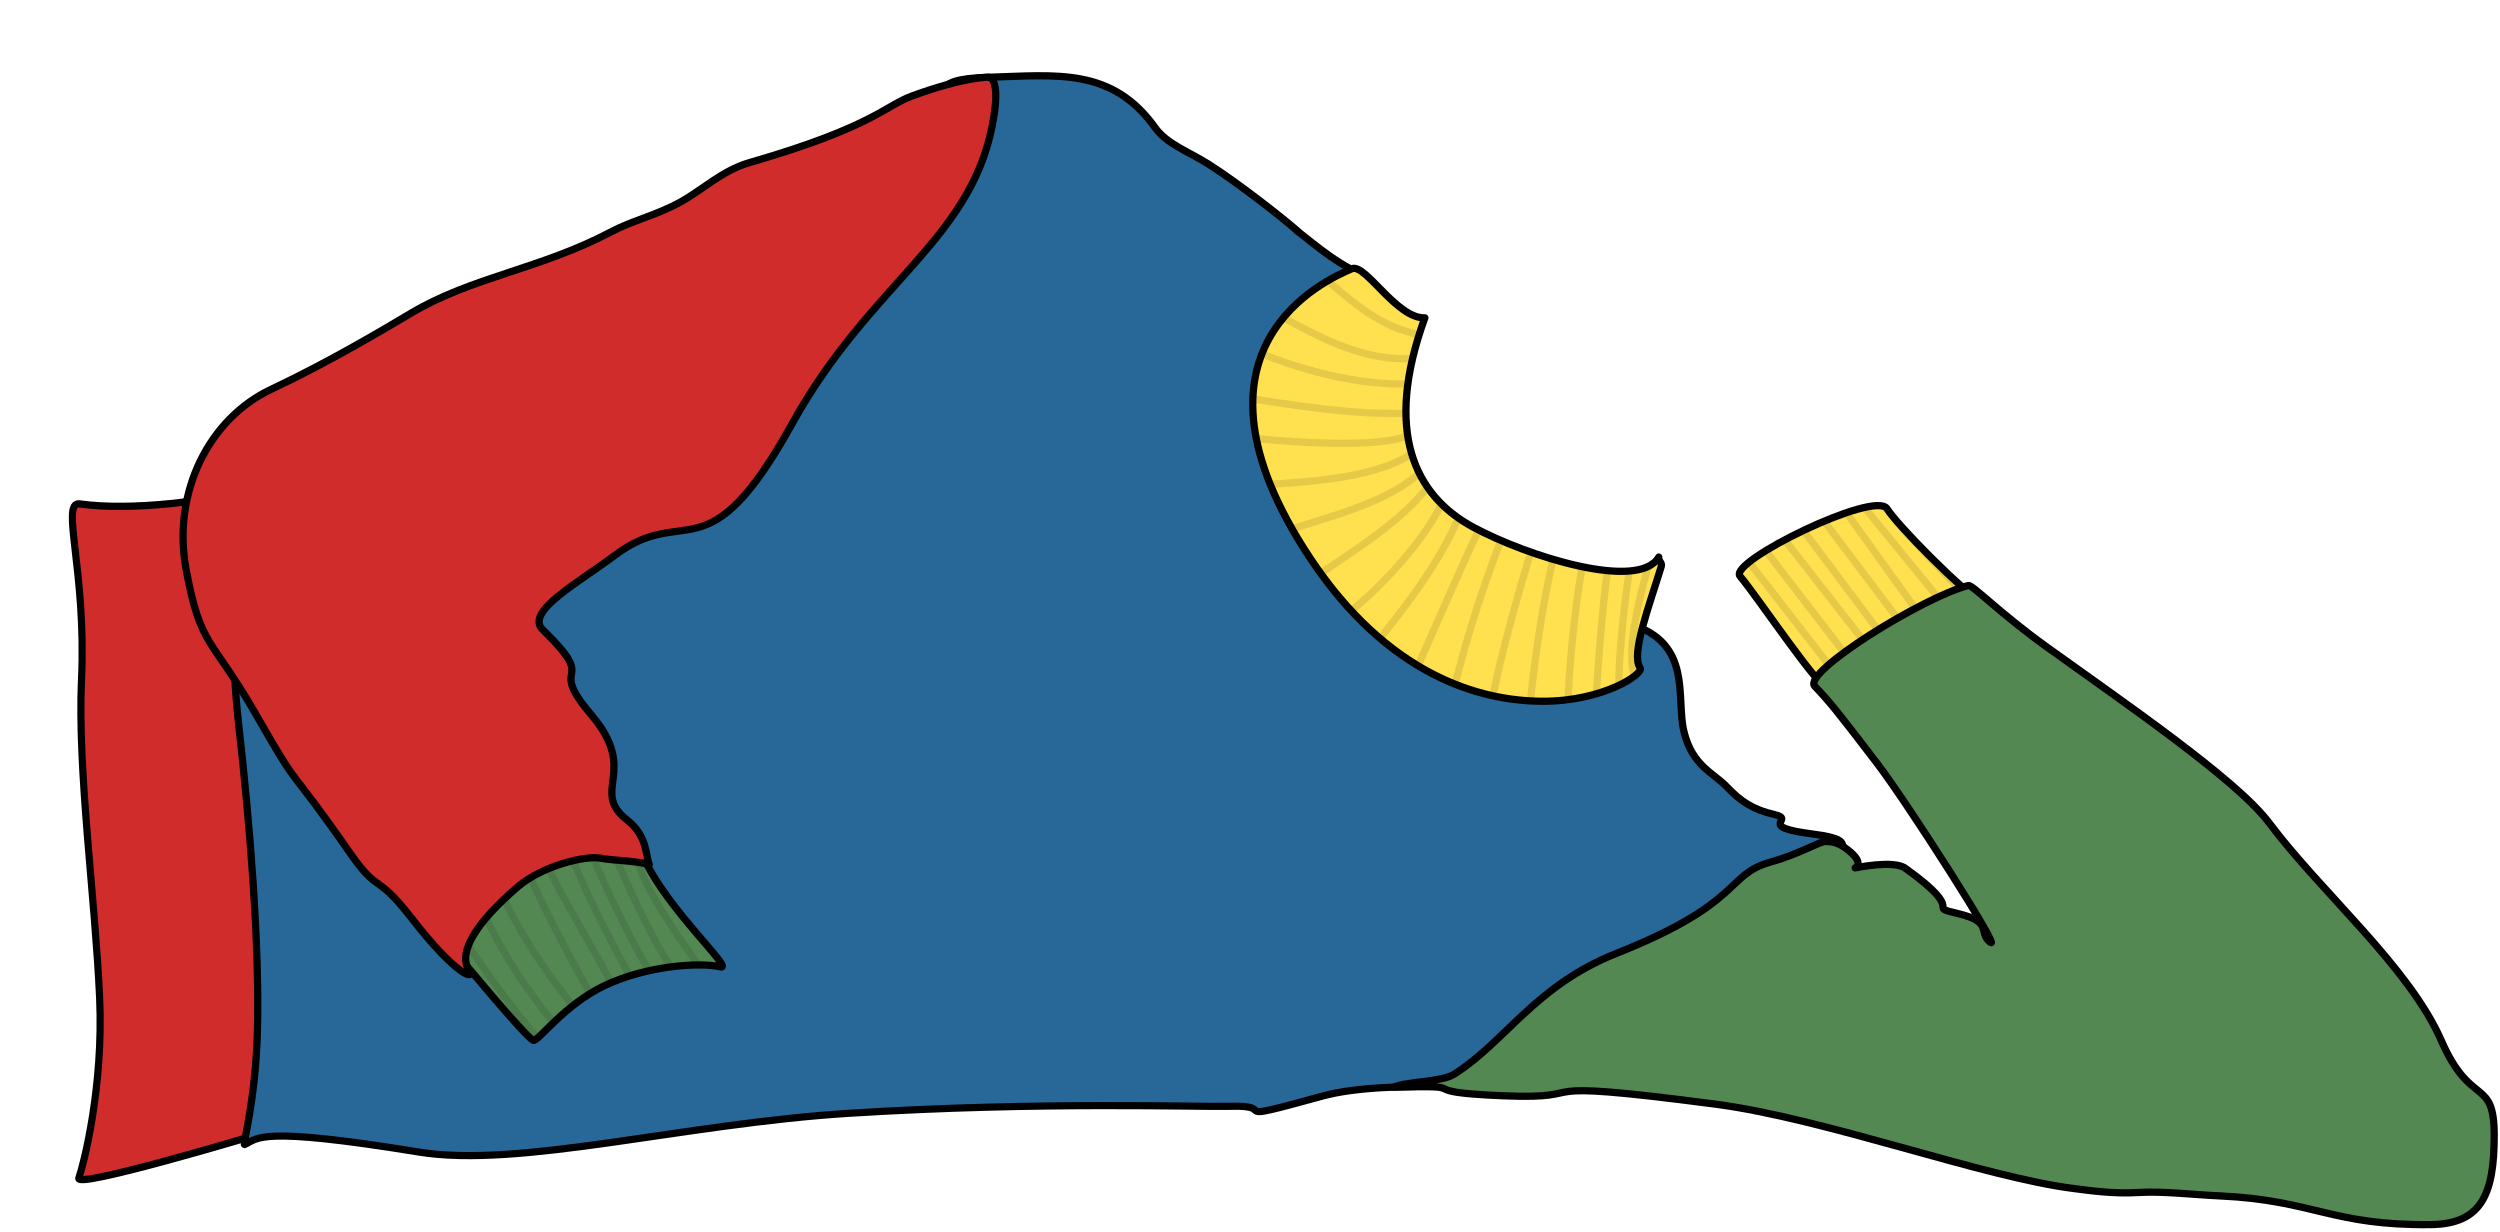
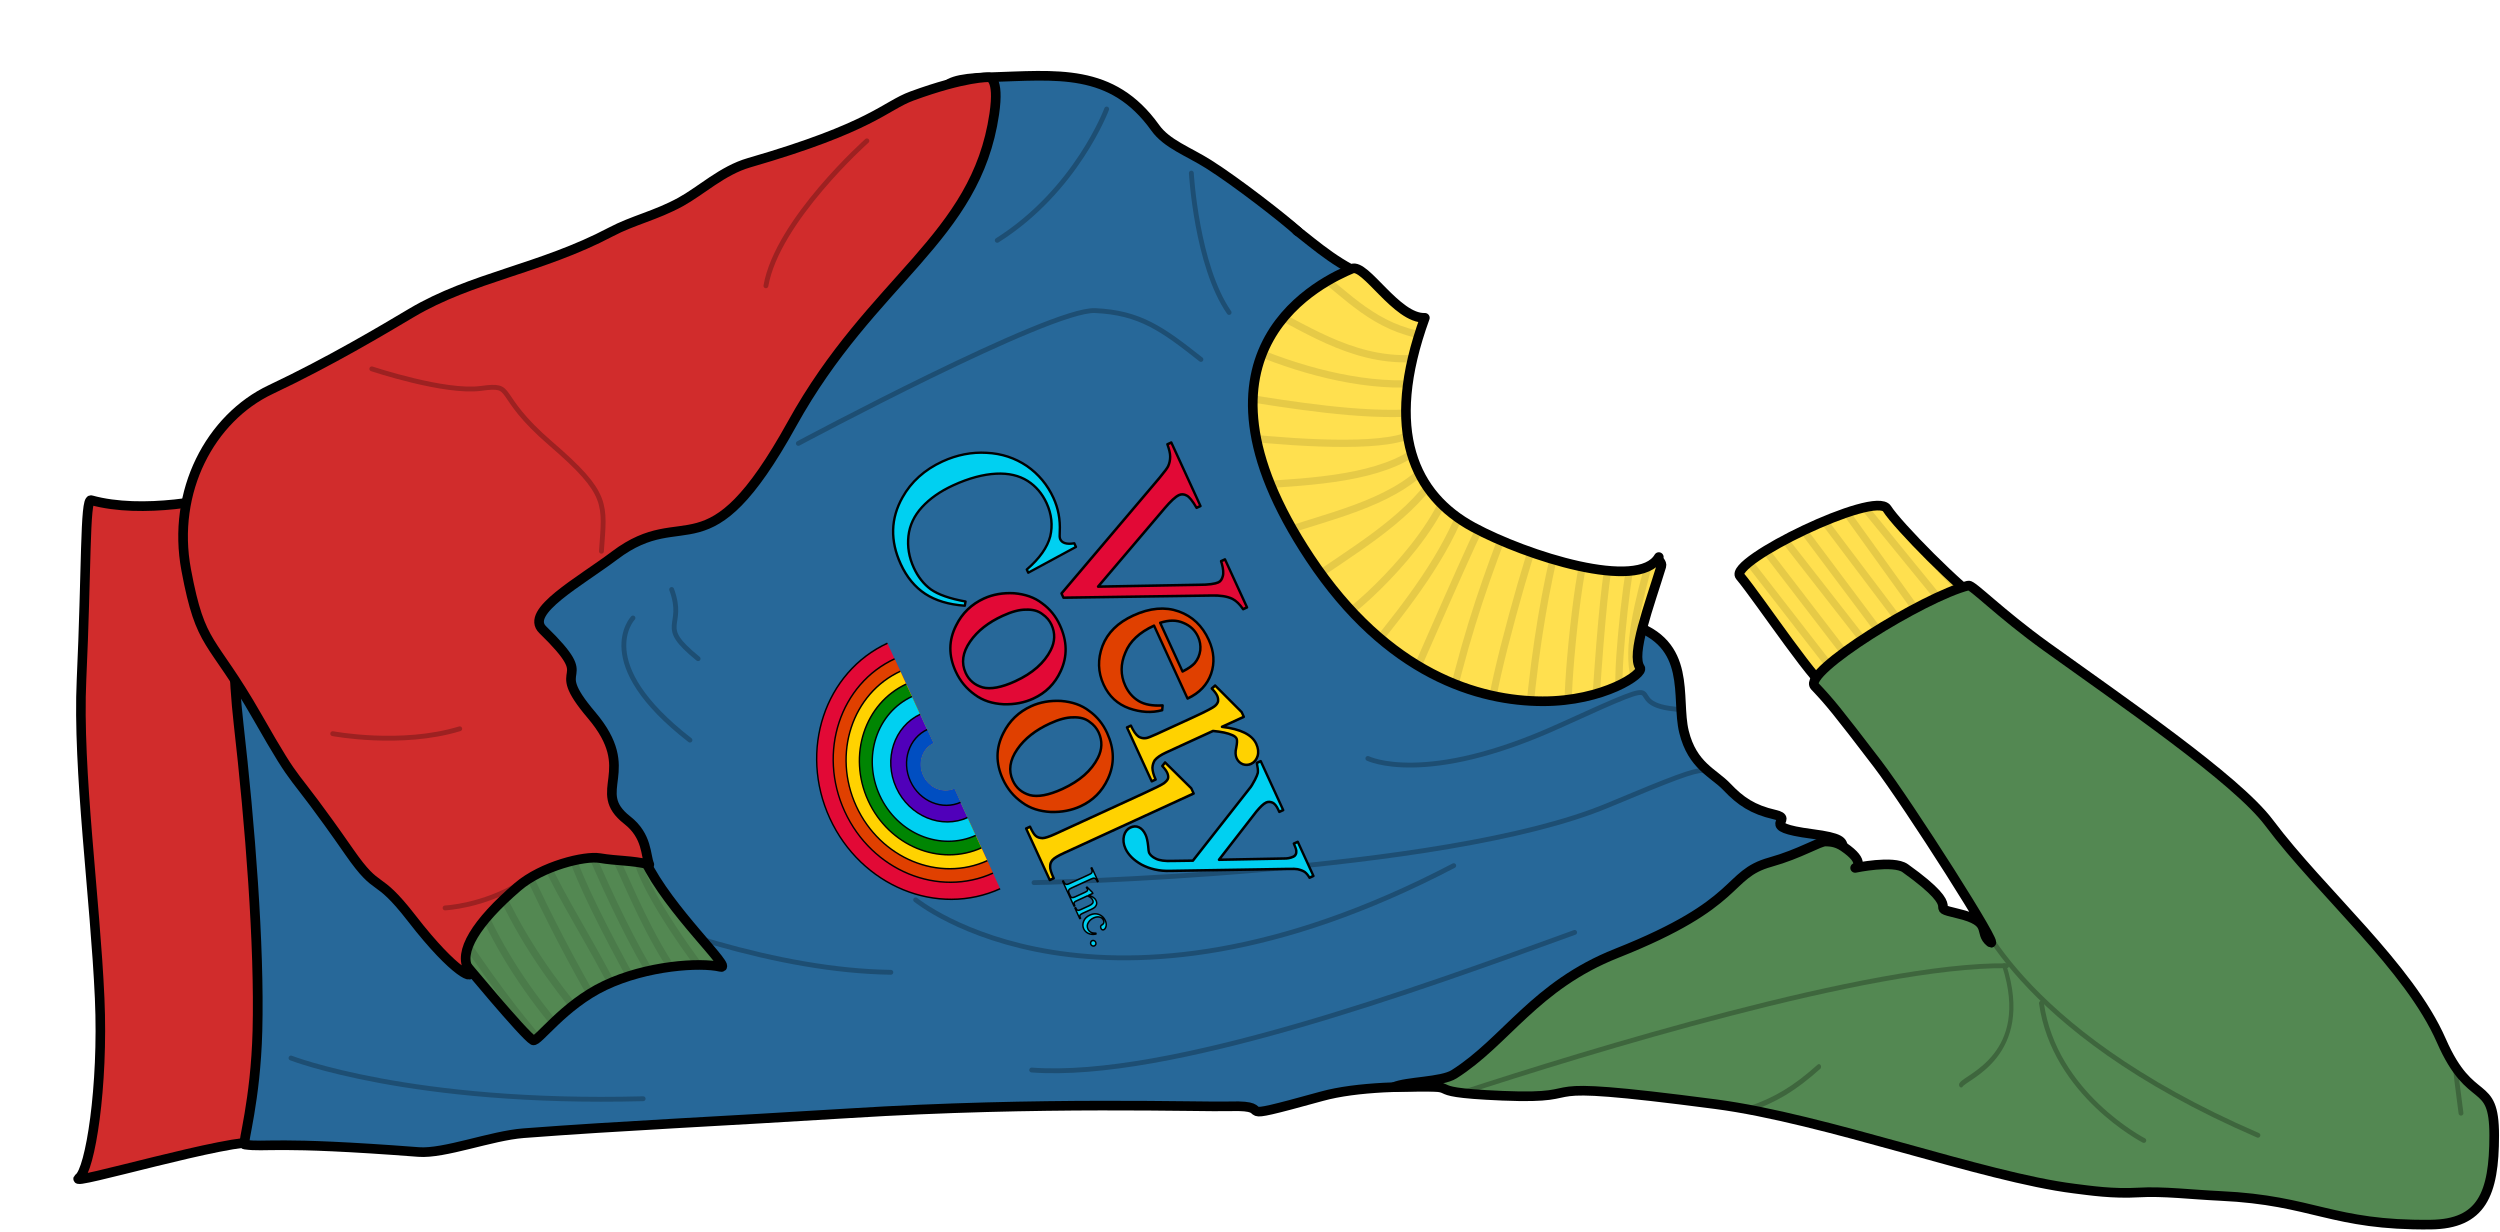
<svg xmlns="http://www.w3.org/2000/svg" width="100%" height="100%" viewBox="0 0 345 170" version="1.1" xml:space="preserve" style="fill-rule:evenodd;clip-rule:evenodd;stroke-linecap:round;stroke-linejoin:round;stroke-miterlimit:1.5;">
  <g id="body" transform="matrix(1,0,0,1,0,9.95498)">
    <g transform="matrix(1,0,0,1.01291,-464.27,-81.8868)">
-       <path d="M498.833,225.872C503.506,225.248 501.991,136.198 496.95,137.998C493.808,139.12 482.536,140.696 475.276,139.668C472.562,139.284 476.214,148.776 475.519,163.603C474.942,175.908 477.414,193.472 478.023,207.033C478.565,219.095 475.796,229.729 475.149,231.514C474.597,233.035 498.833,225.872 498.833,225.872Z" style="fill:rgb(209,44,44);stroke:black;stroke-width:0.99px;" />
+       <path d="M500.086,226.672C505.349,227.14 501.991,136.198 496.95,137.998C493.808,139.12 483.911,141.095 476.844,139.159C475.972,138.92 476.214,148.776 475.519,163.603C474.942,175.908 477.414,193.472 478.023,207.033C478.565,219.095 476.708,230.43 475.149,231.514C473.346,232.767 496.576,225.919 500.086,226.672Z" style="fill:rgb(209,44,44);stroke:black;stroke-width:1.32px;" />
    </g>
    <g transform="matrix(1,0,0,0.99197,-464.27,-78.2762)">
-       <path d="M494.443,137.4C493.119,134.439 506.467,134.655 520.91,128.379C540.542,119.849 565.476,105.117 589.184,97.37C601.975,93.19 613.638,91.044 625.668,93.003C640.74,95.458 643.488,103.142 652.287,107.098C631.772,115.385 640.759,135.304 648.778,146.345C657.093,158.343 683.834,170.134 687.717,161.585C688.394,160.097 690.293,158.559 689.224,155.689C697.941,158.362 695.5,165.916 696.662,170.682C697.824,175.447 700.73,176.377 702.59,178.352C704.449,180.328 706.151,181.502 709.172,182.199C712.194,182.896 706.453,183.845 714.356,184.891C722.259,185.937 715.421,186.919 721.232,190.987C727.043,195.055 731.454,214.945 703.096,219.361C694.227,220.742 680.094,219.043 677.921,219.893C674.84,221.098 656.407,218.67 646.662,221.386C632.483,225.338 641.199,222.548 633.994,222.781C630.123,222.906 608.05,222.071 581.454,223.75C558.533,225.198 535.962,231.429 522.047,229.14C499.806,225.483 499.91,227.244 498.03,228.101C497.707,228.248 499.543,222.079 499.796,212.287C500.102,200.406 498.764,183.469 497.192,169.549C495.682,156.176 497.18,143.523 494.443,137.4Z" style="fill:rgb(39,104,153);stroke:black;stroke-width:1px;" />
+       <path d="M494.443,137.4C493.119,134.439 506.467,134.655 520.91,128.379C540.542,119.849 565.476,105.117 589.184,97.37C601.975,93.19 613.638,91.044 625.668,93.003C640.74,95.458 643.488,103.142 652.287,107.098C631.772,115.385 640.759,135.304 648.778,146.345C657.093,158.343 683.834,170.134 687.717,161.585C688.394,160.097 690.293,158.559 689.224,155.689C697.941,158.362 695.5,165.916 696.662,170.682C697.824,175.447 700.73,176.377 702.59,178.352C704.449,180.328 706.151,181.502 709.172,182.199C712.194,182.896 706.453,183.845 714.356,184.891C722.259,185.937 715.421,186.919 721.232,190.987C727.043,195.055 731.454,214.945 703.096,219.361C694.227,220.742 680.094,219.043 677.921,219.893C674.84,221.098 656.407,218.67 646.662,221.386C632.483,225.338 641.199,222.548 633.994,222.781C630.123,222.906 608.05,222.071 581.454,223.75C564.291,224.834 549.821,225.493 536.517,226.522C532.054,226.867 525.579,229.414 522.047,229.14C501.751,227.566 501.119,228.539 498.03,228.101C497.679,228.051 499.543,222.079 499.796,212.287C500.102,200.406 498.764,183.469 497.192,169.549C495.682,156.176 497.18,143.523 494.443,137.4Z" style="fill:rgb(39,104,153);stroke:black;stroke-width:1.34px;" />
    </g>
    <g transform="matrix(1,0,0,1,-464.27,-80.1067)">
      <path d="M650.834,107.235C647.327,108.734 625.811,118.129 645.048,147.139C655.757,163.289 668.399,166.906 677.143,166.926C685.531,166.945 691.188,163.119 690.608,162.313C689.289,160.481 691.86,153.771 693.536,148.284C693.688,147.784 693.045,147.506 693.186,147.028C690.402,151.811 674.913,146.868 667.583,142.91C659.471,138.53 655.197,129.707 660.901,114.01C656.996,114.161 652.684,106.444 650.834,107.235Z" style="fill:rgb(255,224,79);" />
      <clipPath id="_clip1">
        <path d="M650.834,107.235C647.327,108.734 625.811,118.129 645.048,147.139C655.757,163.289 668.399,166.906 677.143,166.926C685.531,166.945 691.188,163.119 690.608,162.313C689.289,160.481 691.86,153.771 693.536,148.284C693.688,147.784 693.045,147.506 693.186,147.028C690.402,151.811 674.913,146.868 667.583,142.91C659.471,138.53 655.197,129.707 660.901,114.01C656.996,114.161 652.684,106.444 650.834,107.235Z" />
      </clipPath>
      <g clip-path="url(#_clip1)">
        <path d="M692.18,146.58C690.29,153.408 688.728,159.483 689.832,163.816L687.927,165.663C687.089,165.574 688.621,150.506 689.484,146.952C690.061,144.577 686.555,146.626 686.555,146.626C685.965,148.811 685.262,155.095 684.486,167.012L680.767,168.22C680.248,166.922 682.154,146.468 683.557,145.557C685.476,144.31 679.256,144.511 679.256,144.511C677.599,151.17 676.218,158.934 675.305,168.569L670.191,167.755C669.771,165.934 675.911,143.922 676.583,143.697C678.161,143.17 672.399,142.07 672.399,142.07C669.705,149.052 667.034,156.324 664.589,166.547L659.498,163.107C659.498,163.107 668.448,142.535 669.145,141.722C669.842,140.908 666.356,139.513 666.356,139.513C663.881,146.642 658.46,153.635 653.687,159.504L649.155,155.32C649.319,156.17 661.125,146.109 664.147,137.537L662.225,136.112C658.093,142.09 650.867,146.2 644.506,150.671L640.018,144.001C646.974,141.512 656.132,139.794 661.174,134.462L660.207,131.983C655.026,136.149 645.407,136.629 637.569,137.109L635.45,130.476C644.827,131.429 656.494,132.053 659.603,129.72L659.481,127.115C651.902,127.61 642.644,126.059 634.975,124.869L636.282,118.091C643.136,121.082 651.83,123.535 659.409,123.089L660.661,119.523C651.878,120.539 645.169,115.833 638.811,112.666L645.9,107.668C650.129,110.896 654.109,115.452 660.944,116.475" style="fill:none;stroke:black;stroke-opacity:0.1;stroke-width:1px;" />
      </g>
-       <path d="M650.834,107.235C647.327,108.734 625.811,118.129 645.048,147.139C655.757,163.289 668.399,166.906 677.143,166.926C685.531,166.945 691.188,163.119 690.608,162.313C689.289,160.481 691.86,153.771 693.536,148.284C693.688,147.784 693.045,147.506 693.186,147.028C690.402,151.811 674.913,146.868 667.583,142.91C659.471,138.53 655.197,129.707 660.901,114.01C656.996,114.161 652.684,106.444 650.834,107.235Z" style="fill:none;stroke:black;stroke-width:1px;" />
+       <path d="M650.834,107.235C647.327,108.734 625.811,118.129 645.048,147.139C655.757,163.289 668.399,166.906 677.143,166.926C685.531,166.945 691.188,163.119 690.608,162.313C689.289,160.481 691.86,153.771 693.536,148.284C693.688,147.784 693.045,147.506 693.186,147.028C690.402,151.811 674.913,146.868 667.583,142.91C659.471,138.53 655.197,129.707 660.901,114.01C656.996,114.161 652.684,106.444 650.834,107.235Z" style="fill:none;stroke:black;stroke-width:1.33px;" />
+     </g>
+     <g id="wrinkles" transform="matrix(1,0,0,1,0,-9.95498)">
+       <g opacity="0.25">
+         <path d="M52.368,109.906C52.368,109.906 91.923,133.728 122.938,134.178" style="fill:none;stroke:black;stroke-width:0.67px;" />
+         <path d="M142.372,147.663C161.194,149.068 195.67,136.538 217.301,128.672" style="fill:none;stroke:black;stroke-width:0.67px;" />
+         <path d="M142.692,121.803C142.692,121.803 199.159,120.679 221.914,111.127C240.094,103.496 233.169,106.983 238.103,108.12" style="fill:none;stroke:black;stroke-width:0.67px;" />
+         <path d="M188.764,104.666C188.764,104.666 196.63,108.599 215.172,100.171C233.713,91.743 221.957,97.362 232.071,97.924" style="fill:none;stroke:black;stroke-width:0.67px;" />
+         <path d="M87.349,85.282C87.349,85.282 81.449,91.462 95.215,102.137" style="fill:none;stroke:black;stroke-width:0.67px;" />
+         <path d="M92.687,81.349C94.653,86.686 90.439,86.125 96.339,90.9" style="fill:none;stroke:black;stroke-width:0.67px;" />
+         <path d="M126.359,124.178C126.359,124.178 151.732,145.022 200.614,119.458" style="fill:none;stroke:black;stroke-width:0.67px;" />
+         <path d="M40.157,146.008C40.157,146.008 56.731,152.469 88.757,151.626" style="fill:none;stroke:black;stroke-width:0.67px;" />
+       </g>
    </g>
  </g>
  <g id="left-arm" transform="matrix(1,0,0,1,0,9.95498)">
    <g transform="matrix(1,0,0,1.0291,-464.27,-86.451)">
      <path d="M699.848,180.068L716.09,189.866L665.344,218.022L699.848,180.068Z" style="fill:rgb(39,104,153);" />
    </g>
    <g transform="matrix(1,0,0,1,-464.27,-80.1067)">
      <path d="M716.853,165.359C715.623,165.769 707.103,152.9 704.394,149.665C702.717,147.661 723.056,137.754 724.681,140.355C726.076,142.587 734.74,151.425 738.331,153.756C740.366,155.076 716.853,165.359 716.853,165.359Z" style="fill:rgb(255,224,79);" />
      <clipPath id="_clip2">
        <path d="M716.853,165.359C715.623,165.769 707.103,152.9 704.394,149.665C702.717,147.661 723.056,137.754 724.681,140.355C726.076,142.587 734.74,151.425 738.331,153.756C740.366,155.076 716.853,165.359 716.853,165.359Z" />
      </clipPath>
      <g clip-path="url(#_clip2)">
        <path d="M717.757,163.343L704.452,146.196L706.832,144.693L719.84,161.632L722.369,159.772L709.569,143.384L712.128,142.001L724.377,158.359L727.055,156.723L715.014,140.766L718.168,139.635L729.584,155.532L732.634,153.747L720.593,138.981L723.196,138.386C726.215,143.064 730.74,147.153 735.758,152.631" style="fill:none;stroke:black;stroke-opacity:0.1;stroke-width:1px;" />
      </g>
-       <path d="M716.853,165.359C715.623,165.769 707.103,152.9 704.394,149.665C702.717,147.661 723.056,137.754 724.681,140.355C726.076,142.587 734.74,151.425 738.331,153.756C740.366,155.076 716.853,165.359 716.853,165.359Z" style="fill:none;stroke:black;stroke-width:1px;" />
+       <path d="M716.853,165.359C715.623,165.769 707.103,152.9 704.394,149.665C702.717,147.661 723.056,137.754 724.681,140.355C726.076,142.587 734.74,151.425 738.331,153.756C740.366,155.076 716.853,165.359 716.853,165.359Z" style="fill:none;stroke:black;stroke-width:1.33px;" />
    </g>
    <g transform="matrix(1,0,0,1,-464.27,-80.1067)">
-       <path d="M720.281,189.924C720.281,189.924 725.559,188.799 727.186,189.961C736.171,196.379 729.627,195.075 734.508,196.237C739.389,197.399 737.181,198.794 738.924,200.189C740.668,201.583 727.55,181.049 723.351,175.549C717.689,168.135 716.8,167.06 714.708,164.852C712.885,162.928 729.785,152.484 735.912,150.952C736.447,150.818 740.217,154.748 746.659,159.386C756.999,166.83 772.883,177.67 777.394,183.685C784.716,193.448 796.704,203.541 801.184,213.78C805.265,223.107 808.47,218.705 808.47,226.84C808.47,234.976 806.717,239.068 799.709,239.147C786.02,239.3 783.61,235.792 770.683,235.191C766.714,235.006 762.768,234.514 759.397,234.716C755.836,234.928 752.705,234.45 750.477,234.172C737.995,232.615 716.121,224.503 701.012,222.527C672.454,218.792 685.519,221.948 671.608,221.365C658.312,220.807 668.603,219.803 656.609,220.175C658.397,219.381 663.213,219.484 664.928,218.398C672.109,213.854 676.074,206.186 687.366,201.706C704.945,194.733 702.335,190.869 708.582,189.125C712.681,187.981 715.406,186.231 716.212,186.279C716.635,186.304 717.581,186.258 718.68,187.007C721.876,189.186 720.281,189.924 720.281,189.924Z" style="fill:rgb(83,136,82);stroke:black;stroke-width:1px;" />
+       <path d="M720.281,189.924C720.281,189.924 725.559,188.799 727.186,189.961C736.171,196.379 729.627,195.075 734.508,196.237C739.389,197.399 737.181,198.794 738.924,200.189C740.668,201.583 727.55,181.049 723.351,175.549C717.689,168.135 716.8,167.06 714.708,164.852C712.885,162.928 729.785,152.484 735.912,150.952C736.447,150.818 740.217,154.748 746.659,159.386C756.999,166.83 772.883,177.67 777.394,183.685C784.716,193.448 796.704,203.541 801.184,213.78C805.265,223.107 808.47,218.705 808.47,226.84C808.47,234.976 806.717,239.068 799.709,239.147C786.02,239.3 783.61,235.792 770.683,235.191C766.714,235.006 762.768,234.514 759.397,234.716C755.836,234.928 752.705,234.45 750.477,234.172C737.995,232.615 716.121,224.503 701.012,222.527C672.454,218.792 685.519,221.948 671.608,221.365C658.312,220.807 668.603,219.803 656.609,220.175C658.397,219.381 663.213,219.484 664.928,218.398C672.109,213.854 676.074,206.186 687.366,201.706C704.945,194.733 702.335,190.869 708.582,189.125C712.681,187.981 715.406,186.231 716.212,186.279C716.635,186.304 717.581,186.258 718.68,187.007C721.876,189.186 720.281,189.924 720.281,189.924Z" style="fill:rgb(83,136,82);stroke:black;stroke-width:1.33px;" />
+     </g>
+     <g id="wrinkles1" transform="matrix(1,0,0,1,0,-9.95498)">
+       <g opacity="0.25">
+         <g transform="matrix(1,0,0,1,6.96704,10.5629)">
+           <path d="M331.944,136.672C331.944,136.672 331.527,134.628 332.651,143.056" style="fill:none;stroke:black;stroke-width:0.67px;" />
+         </g>
+         <g transform="matrix(1,0,0,1,-1.34846,6.51755)">
+           <path d="M203.043,144.298C220.046,138.743 259.593,126.54 278.265,126.757" style="fill:none;stroke:black;stroke-width:0.67px;" />
+         </g>
+         <g transform="matrix(1.21333,0,0,1.5303,-47.2776,-69.1258)">
+           <path d="M237.64,145.26C240.926,144.375 243.064,143.332 245.844,141.37" style="fill:none;stroke:black;stroke-width:0.48px;" />
+         </g>
+         <g transform="matrix(1.44887,0,0,1.8563,-121.143,-115.234)">
+           <path d="M270.405,142.722C270.836,142.133 277.234,140.526 274.522,133.884" style="fill:none;stroke:black;stroke-width:0.4px;" />
+         </g>
+         <path d="M271.793,124.628C272.513,124.628 277.353,141.859 311.597,156.665" style="fill:none;stroke:black;stroke-width:0.67px;" />
+         <path d="M295.849,157.383C295.849,157.383 283.481,151.012 281.719,138.441" style="fill:none;stroke:black;stroke-width:0.67px;" />
+       </g>
    </g>
  </g>
  <g id="right-arm" transform="matrix(1,0,0,1,0,9.95498)">
    <g transform="matrix(1,0,0,1,-464.27,-80.1067)">
-       <path d="M643.361,102.077C641.518,100.39 634.946,95.264 631.043,92.804C628.251,91.045 625.292,90.023 623.697,87.792C617.716,79.424 610.077,80.53 600.714,80.814C591.35,81.098 596.302,83.507 592.234,85.599C588.166,87.691 566.85,135.839 566.85,135.839" style="fill:rgb(39,104,153);stroke:black;stroke-width:1px;" />
+       <path d="M643.361,102.077C641.518,100.39 634.946,95.264 631.043,92.804C628.251,91.045 625.292,90.023 623.697,87.792C617.716,79.424 610.077,80.53 600.714,80.814C591.35,81.098 596.302,83.507 592.234,85.599C588.166,87.691 566.85,135.839 566.85,135.839" style="fill:rgb(39,104,153);stroke:black;stroke-width:1.33px;" />
    </g>
    <g transform="matrix(1,0,0,1,-464.27,-80.1067)">
      <path d="M527.899,202.499C527.899,202.499 536.633,213.063 537.842,213.714C538.441,214.037 542.022,208.863 547.723,206.155C553.531,203.395 560.901,202.916 563.69,203.58C565.642,204.045 556.53,195.77 553.276,188.889C551.905,185.991 529.48,184.275 527.899,202.499Z" style="fill:rgb(83,136,82);" />
      <clipPath id="_clip3">
        <path d="M527.899,202.499C527.899,202.499 536.633,213.063 537.842,213.714C538.441,214.037 542.022,208.863 547.723,206.155C553.531,203.395 560.901,202.916 563.69,203.58C565.642,204.045 556.53,195.77 553.276,188.889C551.905,185.991 529.48,184.275 527.899,202.499Z" />
      </clipPath>
      <g clip-path="url(#_clip3)">
        <g transform="matrix(0.952423,0.0866172,-0.0943822,1.03781,-128.397,-16.2456)">
          <path d="M718.019,163.133C714.521,160.135 710.485,156.388 703.962,149.003L706.163,144.617C709.677,150.549 714.392,155.848 719.754,160.658L722.097,158.038C717.947,154.217 712.831,148.967 708.601,142.134L712.218,139.162C716.091,145.437 720.403,151.465 724.356,156.601L727.071,154.891C722.701,148.401 717.805,142.8 714.804,137.875L718.399,136.49C720.328,140.484 724.088,146.085 729.683,153.687L732.433,152.705C728.749,148.227 724.935,142.403 721.283,136.222L724.706,136.337C727.724,141.016 730.668,146.528 735.685,152.006L739.471,151.101C739.471,151.101 729.253,140.988 727.908,136.083" style="fill:none;stroke:black;stroke-opacity:0.1;stroke-width:1px;" />
        </g>
      </g>
-       <path d="M527.899,202.499C527.899,202.499 536.633,213.063 537.842,213.714C538.441,214.037 542.022,208.863 547.723,206.155C553.531,203.395 560.901,202.916 563.69,203.58C565.642,204.045 556.53,195.77 553.276,188.889C551.905,185.991 529.48,184.275 527.899,202.499Z" style="fill:none;stroke:black;stroke-width:1px;" />
+       <path d="M527.899,202.499C527.899,202.499 536.633,213.063 537.842,213.714C538.441,214.037 542.022,208.863 547.723,206.155C553.531,203.395 560.901,202.916 563.69,203.58C565.642,204.045 556.53,195.77 553.276,188.889C551.905,185.991 529.48,184.275 527.899,202.499Z" style="fill:none;stroke:black;stroke-width:1.33px;" />
    </g>
    <g transform="matrix(1,0,0,1,-464.27,-80.1067)">
-       <path d="M600.714,80.814C600.714,80.814 597.515,80.69 590.126,83.398C586.371,84.774 584.742,87.662 567.62,92.615C563.972,93.67 560.978,96.501 558.18,98.03C554.736,99.911 551.638,100.538 548.566,102.161C538.891,107.272 529.404,108.366 521.021,113.351C517.227,115.607 509.782,120.061 501.633,123.908C493.313,127.835 487.925,137.925 489.968,148.821C492.011,159.716 493.384,157.875 499.74,168.998C506.096,180.121 503.539,174.874 512.463,187.713C516.658,193.75 516.032,190.352 521.118,196.918C527.156,204.714 530.016,205.634 528.961,203.966C527.457,201.592 529.944,197.489 535.713,192.536C539.099,189.629 544.987,188.224 547.027,188.568C549.488,188.982 551.427,188.857 553.876,189.453C553.344,188.21 553.641,185.532 550.825,183.328C545.605,179.242 552.55,176.659 545.884,168.817C539.441,161.236 547.277,164.94 539.171,157.056C536.617,154.572 544.252,150.457 549.098,146.801C558.925,139.387 561.75,150.007 573.577,128.633C584.634,108.65 598.952,103.107 601.476,85.895C602.235,80.722 600.714,80.814 600.714,80.814Z" style="fill:rgb(209,44,44);stroke:black;stroke-width:1px;" />
+       <path d="M600.714,80.814C600.714,80.814 597.515,80.69 590.126,83.398C586.371,84.774 584.742,87.662 567.62,92.615C563.972,93.67 560.978,96.501 558.18,98.03C554.736,99.911 551.638,100.538 548.566,102.161C538.891,107.272 529.404,108.366 521.021,113.351C517.227,115.607 509.782,120.061 501.633,123.908C493.313,127.835 487.925,137.925 489.968,148.821C492.011,159.716 493.384,157.875 499.74,168.998C506.096,180.121 503.539,174.874 512.463,187.713C516.658,193.75 516.032,190.352 521.118,196.918C527.156,204.714 530.016,205.634 528.961,203.966C527.457,201.592 529.944,197.489 535.713,192.536C539.099,189.629 544.987,188.224 547.027,188.568C549.488,188.982 551.427,188.857 553.876,189.453C553.344,188.21 553.641,185.532 550.825,183.328C545.605,179.242 552.55,176.659 545.884,168.817C539.441,161.236 547.277,164.94 539.171,157.056C536.617,154.572 544.252,150.457 549.098,146.801C558.925,139.387 561.75,150.007 573.577,128.633C584.634,108.65 598.952,103.107 601.476,85.895C602.235,80.722 600.714,80.814 600.714,80.814Z" style="fill:rgb(209,44,44);stroke:black;stroke-width:1.33px;" />
+     </g>
+     <g id="wrinkles2" transform="matrix(1,0,0,1,0,-9.95498)">
+       <g opacity="0.25">
+         <path d="M51.308,50.903C51.308,50.903 61.421,54.274 66.366,53.6C71.31,52.925 67.939,54.274 76.03,61.241C84.12,68.208 83.446,69.556 82.997,76.074" style="fill:none;stroke:black;stroke-width:0.67px;" />
+         <path d="M45.914,101.245C45.914,101.245 55.353,103.043 63.444,100.571" style="fill:none;stroke:black;stroke-width:0.67px;" />
+         <path d="M61.421,125.293C61.421,125.293 66.59,125.068 71.759,121.922" style="fill:none;stroke:black;stroke-width:0.67px;" />
+         <path d="M119.63,19.439C119.63,19.439 107.269,30.451 105.696,39.441" style="fill:none;stroke:black;stroke-width:0.67px;" />
+         <g>
+           <path d="M110.172,61.19C110.172,61.19 144.939,42.581 151.12,42.862C157.3,43.142 160.39,45.39 165.728,49.604" style="fill:none;stroke:black;stroke-width:0.67px;" />
+         </g>
+         <path d="M164.404,23.886C164.404,23.886 165.123,36.651 169.618,43.124" style="fill:none;stroke:black;stroke-width:0.67px;" />
+         <path d="M152.722,15.045C152.722,15.045 148.551,26.264 137.619,33.168" style="fill:none;stroke:black;stroke-width:0.67px;" />
+       </g>
+     </g>
+   </g>
+   <g id="very-cool-inc.afdesign" transform="matrix(0.130469,0.284166,-0.264055,0.121236,142.935,98.1256)">
+     <g transform="matrix(1,0,0,1,-125,-125)">
+       <g id="rainbow" transform="matrix(1,0,0,1,-273.748,-274.974)">
+         <path d="M414.992,450.558L468.477,450.558L468.477,511.715L338.377,511.715L338.377,450.558L392.692,450.558C392.826,456.598 397.771,461.46 403.842,461.46C409.914,461.46 414.859,456.598 414.992,450.558Z" style="fill:none;" />
+         <clipPath id="_clip4">
+           <path d="M414.992,450.558L468.477,450.558L468.477,511.715L338.377,511.715L338.377,450.558L392.692,450.558C392.826,456.598 397.771,461.46 403.842,461.46C409.914,461.46 414.859,456.598 414.992,450.558Z" />
+         </clipPath>
+         <g clip-path="url(#_clip4)">
+           <g transform="matrix(-0.99837,1.22265e-16,-1.22664e-16,-1.00163,807.557,876.351)">
+             <circle cx="404.374" cy="425.35" r="59.715" style="fill:rgb(226,9,54);stroke:black;stroke-width:0.67px;" />
+           </g>
+           <g transform="matrix(-0.871252,1.06698e-16,-1.06698e-16,-0.871252,756.154,820.894)">
+             <circle cx="404.374" cy="425.35" r="59.715" style="fill:rgb(224,64,0);stroke:black;stroke-width:0.77px;" />
+           </g>
+           <g transform="matrix(-0.770209,9.43234e-17,-9.43234e-17,-0.770209,715.294,777.916)">
+             <circle cx="404.374" cy="425.35" r="59.715" style="fill:rgb(255,210,0);stroke:black;stroke-width:0.87px;" />
+           </g>
+           <g transform="matrix(-0.665906,8.155e-17,-8.155e-17,-0.665906,673.117,733.551)">
+             <circle cx="404.374" cy="425.35" r="59.715" style="fill:rgb(0,133,2);stroke:black;stroke-width:1px;" />
+           </g>
+           <g transform="matrix(-0.564863,6.91758e-17,-6.91758e-17,-0.564863,632.258,690.572)">
+             <circle cx="404.374" cy="425.35" r="59.715" style="fill:rgb(0,208,241);stroke:black;stroke-width:1.18px;" />
+           </g>
+           <g transform="matrix(-0.419817,5.14128e-17,-5.14128e-17,-0.419817,573.606,628.877)">
+             <circle cx="404.374" cy="425.35" r="59.715" style="fill:rgb(80,0,186);stroke:black;stroke-width:1.59px;" />
+           </g>
+           <g transform="matrix(-0.295958,3.62444e-17,-3.62444e-17,-0.295958,523.52,576.193)">
+             <circle cx="404.374" cy="425.35" r="59.715" style="fill:rgb(0,78,193);stroke:black;stroke-width:2.25px;" />
+           </g>
+         </g>
+       </g>
+       <g id="inc" transform="matrix(1.92702,0,0,1.92702,-703.624,-634.134)">
+         <g transform="matrix(12,0,0,12,482.33,405.431)">
+           <path d="M0.125,-0.095C0.14,-0.095 0.153,-0.089 0.164,-0.079C0.174,-0.068 0.179,-0.056 0.179,-0.041C0.179,-0.026 0.174,-0.013 0.163,-0.002C0.153,0.008 0.14,0.014 0.125,0.014C0.11,0.014 0.097,0.008 0.087,-0.002C0.076,-0.013 0.071,-0.026 0.071,-0.041C0.071,-0.056 0.076,-0.069 0.087,-0.079C0.097,-0.09 0.11,-0.095 0.125,-0.095Z" style="fill:rgb(0,208,241);fill-rule:nonzero;stroke:black;stroke-width:0.03px;stroke-linecap:butt;stroke-miterlimit:2;" />
+         </g>
+         <g transform="matrix(12,0,0,12,477.232,405.431)">
+           <path d="M0.411,-0.17C0.399,-0.111 0.375,-0.066 0.34,-0.034C0.305,-0.002 0.266,0.014 0.224,0.014C0.173,0.014 0.129,-0.008 0.091,-0.05C0.053,-0.093 0.034,-0.151 0.034,-0.223C0.034,-0.293 0.055,-0.351 0.097,-0.395C0.139,-0.438 0.189,-0.46 0.248,-0.46C0.292,-0.46 0.328,-0.449 0.356,-0.426C0.384,-0.402 0.398,-0.378 0.398,-0.353C0.398,-0.341 0.394,-0.331 0.386,-0.323C0.378,-0.315 0.367,-0.312 0.353,-0.312C0.334,-0.312 0.319,-0.318 0.31,-0.33C0.304,-0.337 0.3,-0.35 0.299,-0.369C0.297,-0.388 0.29,-0.403 0.279,-0.413C0.267,-0.423 0.252,-0.428 0.231,-0.428C0.199,-0.428 0.173,-0.416 0.153,-0.392C0.126,-0.36 0.113,-0.318 0.113,-0.265C0.113,-0.212 0.126,-0.165 0.153,-0.124C0.179,-0.083 0.214,-0.063 0.259,-0.063C0.291,-0.063 0.319,-0.073 0.345,-0.095C0.363,-0.11 0.38,-0.137 0.397,-0.177L0.411,-0.17Z" style="fill:rgb(0,208,241);fill-rule:nonzero;stroke:black;stroke-width:0.03px;stroke-linecap:butt;stroke-miterlimit:2;" />
+         </g>
+         <g transform="matrix(12,0,0,12,471.46,405.431)">
+           <path d="M0.162,-0.366C0.214,-0.429 0.264,-0.46 0.312,-0.46C0.336,-0.46 0.357,-0.454 0.375,-0.442C0.392,-0.43 0.406,-0.41 0.417,-0.382C0.424,-0.362 0.427,-0.332 0.427,-0.292L0.427,-0.101C0.427,-0.073 0.43,-0.054 0.434,-0.043C0.438,-0.035 0.443,-0.029 0.451,-0.024C0.459,-0.02 0.474,-0.018 0.496,-0.018L0.496,-0L0.274,-0L0.274,-0.018L0.284,-0.018C0.305,-0.018 0.319,-0.021 0.327,-0.027C0.336,-0.033 0.341,-0.043 0.345,-0.055C0.346,-0.06 0.347,-0.075 0.347,-0.101L0.347,-0.284C0.347,-0.325 0.341,-0.354 0.331,-0.373C0.32,-0.391 0.302,-0.4 0.277,-0.4C0.239,-0.4 0.2,-0.379 0.162,-0.337L0.162,-0.101C0.162,-0.071 0.163,-0.052 0.167,-0.045C0.172,-0.035 0.178,-0.029 0.186,-0.024C0.194,-0.02 0.21,-0.018 0.234,-0.018L0.234,-0L0.013,-0L0.013,-0.018L0.023,-0.018C0.046,-0.018 0.061,-0.023 0.069,-0.035C0.077,-0.046 0.081,-0.069 0.081,-0.101L0.081,-0.267C0.081,-0.321 0.08,-0.354 0.077,-0.365C0.075,-0.377 0.071,-0.385 0.066,-0.389C0.061,-0.393 0.054,-0.396 0.046,-0.396C0.037,-0.396 0.026,-0.393 0.013,-0.388L0.006,-0.406L0.141,-0.46L0.162,-0.46L0.162,-0.366Z" style="fill:rgb(0,208,241);fill-rule:nonzero;stroke:black;stroke-width:0.03px;stroke-linecap:butt;stroke-miterlimit:2;" />
+         </g>
+         <g transform="matrix(12,0,0,12,467.692,405.431)">
+           <path d="M0.309,-0.018L0.309,-0L0.025,-0L0.025,-0.018L0.048,-0.018C0.076,-0.018 0.096,-0.026 0.108,-0.042C0.116,-0.052 0.12,-0.077 0.12,-0.117L0.12,-0.545C0.12,-0.578 0.118,-0.601 0.113,-0.611C0.11,-0.619 0.103,-0.626 0.093,-0.632C0.079,-0.64 0.064,-0.644 0.048,-0.644L0.025,-0.644L0.025,-0.662L0.309,-0.662L0.309,-0.644L0.285,-0.644C0.258,-0.644 0.238,-0.636 0.226,-0.62C0.217,-0.61 0.213,-0.585 0.213,-0.545L0.213,-0.117C0.213,-0.084 0.215,-0.062 0.22,-0.051C0.223,-0.043 0.23,-0.036 0.24,-0.03C0.254,-0.022 0.269,-0.018 0.285,-0.018L0.309,-0.018Z" style="fill:rgb(0,208,241);fill-rule:nonzero;stroke:black;stroke-width:0.03px;stroke-linecap:butt;stroke-miterlimit:2;" />
+         </g>
+       </g>
+       <g id="cool" transform="matrix(9.51752,0,0,9.51752,-2982.94,-2595.33)">
+         <g transform="matrix(12,0,0,12,330.858,288.707)">
+           <path d="M0.185,-0.694L0.185,-0.101C0.185,-0.073 0.187,-0.055 0.191,-0.045C0.195,-0.036 0.201,-0.029 0.21,-0.025C0.218,-0.02 0.234,-0.018 0.257,-0.018L0.257,-0L0.038,-0L0.038,-0.018C0.059,-0.018 0.073,-0.02 0.08,-0.024C0.088,-0.028 0.093,-0.035 0.098,-0.045C0.102,-0.055 0.104,-0.073 0.104,-0.101L0.104,-0.507C0.104,-0.558 0.103,-0.589 0.101,-0.6C0.098,-0.612 0.095,-0.62 0.09,-0.624C0.085,-0.628 0.078,-0.63 0.07,-0.63C0.062,-0.63 0.051,-0.628 0.038,-0.623L0.03,-0.64L0.163,-0.694L0.185,-0.694Z" style="fill:rgb(255,210,0);fill-rule:nonzero;stroke:black;stroke-width:0.01px;stroke-linecap:butt;stroke-miterlimit:2;" />
+         </g>
+         <g transform="matrix(12,0,0,12,325.848,288.564)">
+           <path d="M0.25,-0.46C0.318,-0.46 0.372,-0.435 0.413,-0.383C0.448,-0.339 0.465,-0.289 0.465,-0.232C0.465,-0.192 0.456,-0.151 0.437,-0.11C0.417,-0.069 0.391,-0.038 0.357,-0.018C0.323,0.003 0.286,0.014 0.245,0.014C0.177,0.014 0.124,-0.013 0.084,-0.067C0.05,-0.112 0.034,-0.163 0.034,-0.219C0.034,-0.26 0.044,-0.301 0.064,-0.342C0.085,-0.382 0.111,-0.412 0.145,-0.431C0.178,-0.451 0.213,-0.46 0.25,-0.46ZM0.235,-0.429C0.218,-0.429 0.2,-0.424 0.183,-0.413C0.165,-0.403 0.151,-0.385 0.141,-0.359C0.13,-0.334 0.125,-0.301 0.125,-0.26C0.125,-0.195 0.137,-0.139 0.163,-0.092C0.189,-0.045 0.223,-0.021 0.266,-0.021C0.297,-0.021 0.323,-0.034 0.344,-0.06C0.364,-0.086 0.375,-0.131 0.375,-0.194C0.375,-0.274 0.357,-0.336 0.323,-0.382C0.3,-0.413 0.271,-0.429 0.235,-0.429Z" style="fill:rgb(224,64,0);fill-rule:nonzero;stroke:black;stroke-width:0.01px;stroke-linecap:butt;stroke-miterlimit:2;" />
+         </g>
+         <g transform="matrix(12,0,0,12,320.396,288.461)">
+           <path d="M0.25,-0.46C0.318,-0.46 0.372,-0.435 0.413,-0.383C0.448,-0.339 0.465,-0.289 0.465,-0.232C0.465,-0.192 0.456,-0.151 0.437,-0.11C0.417,-0.069 0.391,-0.038 0.357,-0.018C0.323,0.003 0.286,0.014 0.245,0.014C0.177,0.014 0.124,-0.013 0.084,-0.067C0.05,-0.112 0.034,-0.163 0.034,-0.219C0.034,-0.26 0.044,-0.301 0.064,-0.342C0.085,-0.382 0.111,-0.412 0.145,-0.431C0.178,-0.451 0.213,-0.46 0.25,-0.46ZM0.235,-0.429C0.218,-0.429 0.2,-0.424 0.183,-0.413C0.165,-0.403 0.151,-0.385 0.141,-0.359C0.13,-0.334 0.125,-0.301 0.125,-0.26C0.125,-0.195 0.137,-0.139 0.163,-0.092C0.189,-0.045 0.223,-0.021 0.266,-0.021C0.297,-0.021 0.323,-0.034 0.344,-0.06C0.364,-0.086 0.375,-0.131 0.375,-0.194C0.375,-0.274 0.357,-0.336 0.323,-0.382C0.3,-0.413 0.271,-0.429 0.235,-0.429Z" style="fill:rgb(226,9,54);fill-rule:nonzero;stroke:black;stroke-width:0.01px;stroke-linecap:butt;stroke-miterlimit:2;" />
+         </g>
+         <g transform="matrix(10.9256,0,0,12,313.833,288.707)">
+           <path d="M0.602,-0.677L0.617,-0.452L0.602,-0.452C0.582,-0.52 0.553,-0.568 0.516,-0.598C0.478,-0.627 0.433,-0.642 0.381,-0.642C0.337,-0.642 0.297,-0.631 0.262,-0.609C0.226,-0.586 0.198,-0.551 0.178,-0.502C0.158,-0.453 0.147,-0.392 0.147,-0.32C0.147,-0.26 0.157,-0.208 0.176,-0.164C0.195,-0.12 0.224,-0.086 0.263,-0.063C0.302,-0.04 0.346,-0.028 0.395,-0.028C0.438,-0.028 0.476,-0.037 0.509,-0.055C0.542,-0.074 0.578,-0.11 0.617,-0.165L0.632,-0.155C0.599,-0.096 0.56,-0.053 0.516,-0.026C0.472,0.001 0.419,0.015 0.358,0.015C0.249,0.015 0.164,-0.026 0.104,-0.107C0.059,-0.167 0.036,-0.239 0.036,-0.321C0.036,-0.387 0.051,-0.448 0.081,-0.503C0.11,-0.558 0.151,-0.601 0.203,-0.632C0.255,-0.662 0.312,-0.677 0.373,-0.677C0.421,-0.677 0.468,-0.666 0.515,-0.642C0.528,-0.635 0.538,-0.631 0.544,-0.631C0.553,-0.631 0.56,-0.634 0.567,-0.641C0.575,-0.649 0.581,-0.662 0.585,-0.677L0.602,-0.677Z" style="fill:rgb(0,208,241);fill-rule:nonzero;stroke:black;stroke-width:0.01px;stroke-linecap:butt;stroke-miterlimit:2;" />
+         </g>
+       </g>
+       <g id="very" transform="matrix(9.51752,0,0,9.51752,-2943.98,-2658.9)">
+         <g transform="matrix(12,0,0,12,328.848,288.707)">
+           <path d="M0.006,-0.447L0.214,-0.447L0.214,-0.429L0.204,-0.429C0.189,-0.429 0.178,-0.426 0.171,-0.42C0.164,-0.413 0.16,-0.405 0.16,-0.396C0.16,-0.383 0.166,-0.366 0.176,-0.343L0.285,-0.118L0.385,-0.365C0.391,-0.378 0.394,-0.391 0.394,-0.404C0.394,-0.41 0.392,-0.415 0.39,-0.417C0.388,-0.421 0.383,-0.424 0.378,-0.426C0.372,-0.428 0.363,-0.429 0.349,-0.429L0.349,-0.447L0.494,-0.447L0.494,-0.429C0.482,-0.428 0.473,-0.425 0.466,-0.421C0.46,-0.417 0.453,-0.41 0.445,-0.399C0.442,-0.395 0.436,-0.382 0.428,-0.362L0.246,0.084C0.229,0.128 0.205,0.16 0.177,0.183C0.149,0.205 0.121,0.216 0.095,0.216C0.076,0.216 0.06,0.21 0.047,0.199C0.035,0.188 0.029,0.175 0.029,0.161C0.029,0.147 0.033,0.136 0.042,0.128C0.051,0.12 0.063,0.116 0.079,0.116C0.09,0.116 0.104,0.119 0.123,0.126C0.136,0.131 0.144,0.134 0.147,0.134C0.157,0.134 0.168,0.129 0.179,0.119C0.191,0.109 0.203,0.089 0.214,0.06L0.246,-0.018L0.085,-0.355C0.081,-0.365 0.073,-0.378 0.062,-0.393C0.054,-0.404 0.047,-0.412 0.042,-0.416C0.035,-0.421 0.022,-0.425 0.006,-0.429L0.006,-0.447Z" style="fill:rgb(0,208,241);fill-rule:nonzero;stroke:black;stroke-width:0.01px;stroke-linecap:butt;stroke-miterlimit:2;" />
+         </g>
+         <g transform="matrix(12,0,0,12,324.78,288.707)">
+           <path d="M0.162,-0.46L0.162,-0.36C0.2,-0.427 0.238,-0.46 0.277,-0.46C0.295,-0.46 0.31,-0.455 0.322,-0.444C0.333,-0.433 0.339,-0.421 0.339,-0.406C0.339,-0.394 0.335,-0.383 0.327,-0.374C0.318,-0.365 0.308,-0.361 0.296,-0.361C0.285,-0.361 0.272,-0.366 0.258,-0.378C0.244,-0.389 0.233,-0.395 0.227,-0.395C0.221,-0.395 0.214,-0.391 0.208,-0.385C0.193,-0.371 0.178,-0.349 0.162,-0.319L0.162,-0.104C0.162,-0.08 0.165,-0.061 0.171,-0.048C0.176,-0.04 0.183,-0.032 0.194,-0.026C0.205,-0.021 0.22,-0.018 0.24,-0.018L0.24,-0L0.011,-0L0.011,-0.018C0.034,-0.018 0.051,-0.021 0.062,-0.028C0.07,-0.034 0.076,-0.042 0.079,-0.053C0.081,-0.059 0.082,-0.075 0.082,-0.101L0.082,-0.274C0.082,-0.326 0.08,-0.357 0.078,-0.367C0.076,-0.377 0.072,-0.384 0.067,-0.389C0.061,-0.393 0.054,-0.396 0.045,-0.396C0.035,-0.396 0.024,-0.393 0.011,-0.388L0.006,-0.406L0.142,-0.46L0.162,-0.46Z" style="fill:rgb(255,210,0);fill-rule:nonzero;stroke:black;stroke-width:0.01px;stroke-linecap:butt;stroke-miterlimit:2;" />
+         </g>
+         <g transform="matrix(12,0,0,12,319.873,288.707)">
+           <path d="M0.106,-0.279C0.106,-0.212 0.122,-0.16 0.155,-0.123C0.187,-0.085 0.226,-0.066 0.27,-0.066C0.299,-0.066 0.324,-0.074 0.346,-0.09C0.368,-0.106 0.386,-0.134 0.4,-0.173L0.416,-0.163C0.409,-0.118 0.389,-0.078 0.356,-0.041C0.323,-0.005 0.282,0.014 0.232,0.014C0.179,0.014 0.133,-0.007 0.094,-0.049C0.056,-0.091 0.037,-0.147 0.037,-0.218C0.037,-0.294 0.057,-0.354 0.096,-0.397C0.135,-0.44 0.184,-0.461 0.244,-0.461C0.294,-0.461 0.335,-0.444 0.367,-0.411C0.399,-0.378 0.416,-0.334 0.416,-0.279L0.106,-0.279ZM0.106,-0.307L0.313,-0.307C0.312,-0.336 0.308,-0.356 0.303,-0.368C0.295,-0.386 0.283,-0.4 0.267,-0.411C0.251,-0.421 0.234,-0.426 0.216,-0.426C0.189,-0.426 0.165,-0.416 0.144,-0.395C0.122,-0.374 0.11,-0.345 0.106,-0.307Z" style="fill:rgb(224,64,0);fill-rule:nonzero;stroke:black;stroke-width:0.01px;stroke-linecap:butt;stroke-miterlimit:2;" />
+         </g>
+         <g transform="matrix(12,0,0,12,313.654,288.707)">
+           <path d="M0.71,-0.662L0.71,-0.644C0.687,-0.64 0.669,-0.632 0.657,-0.622C0.639,-0.606 0.624,-0.581 0.611,-0.548L0.38,0.015L0.362,0.015L0.114,-0.556C0.101,-0.585 0.092,-0.603 0.087,-0.609C0.079,-0.619 0.069,-0.627 0.057,-0.633C0.045,-0.639 0.029,-0.642 0.009,-0.644L0.009,-0.662L0.279,-0.662L0.279,-0.644C0.249,-0.641 0.229,-0.636 0.22,-0.628C0.211,-0.621 0.206,-0.611 0.206,-0.6C0.206,-0.583 0.214,-0.558 0.229,-0.523L0.397,-0.135L0.553,-0.519C0.569,-0.556 0.576,-0.583 0.576,-0.597C0.576,-0.607 0.571,-0.616 0.562,-0.624C0.553,-0.633 0.537,-0.639 0.514,-0.643C0.513,-0.643 0.51,-0.643 0.506,-0.644L0.506,-0.662L0.71,-0.662Z" style="fill:rgb(226,9,54);fill-rule:nonzero;stroke:black;stroke-width:0.01px;stroke-linecap:butt;stroke-miterlimit:2;" />
+         </g>
+       </g>
    </g>
  </g>
</svg>
